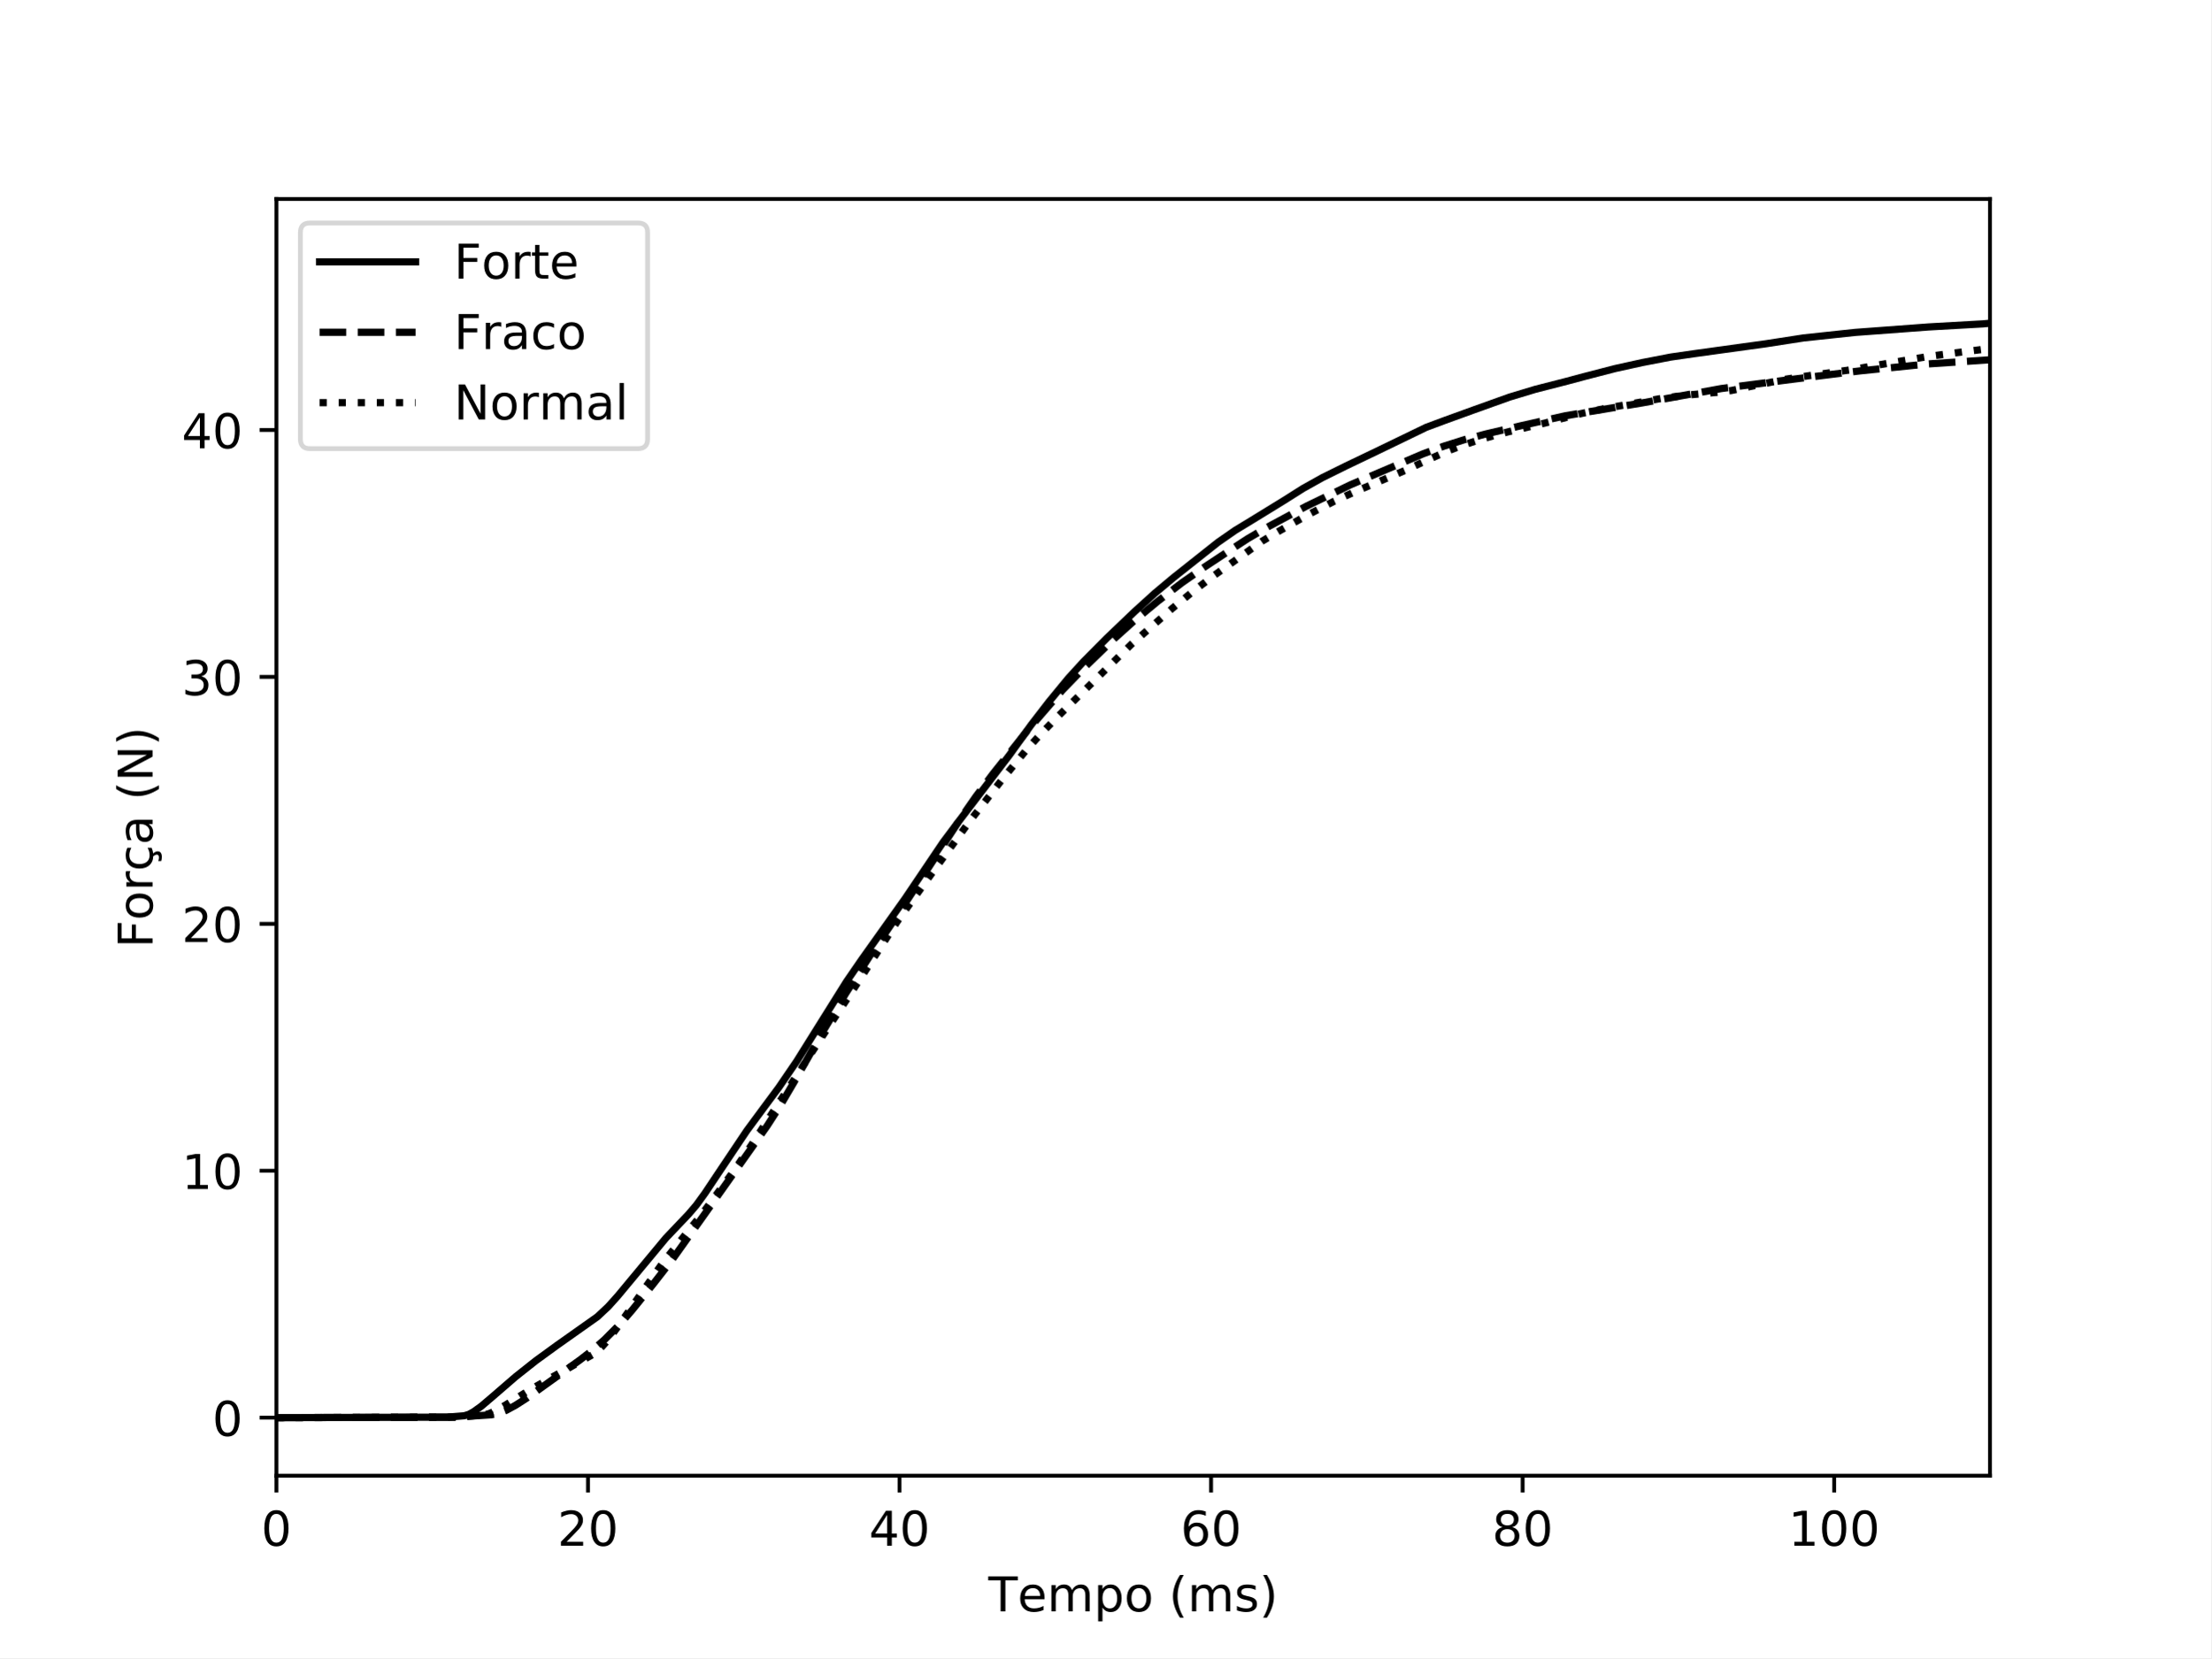
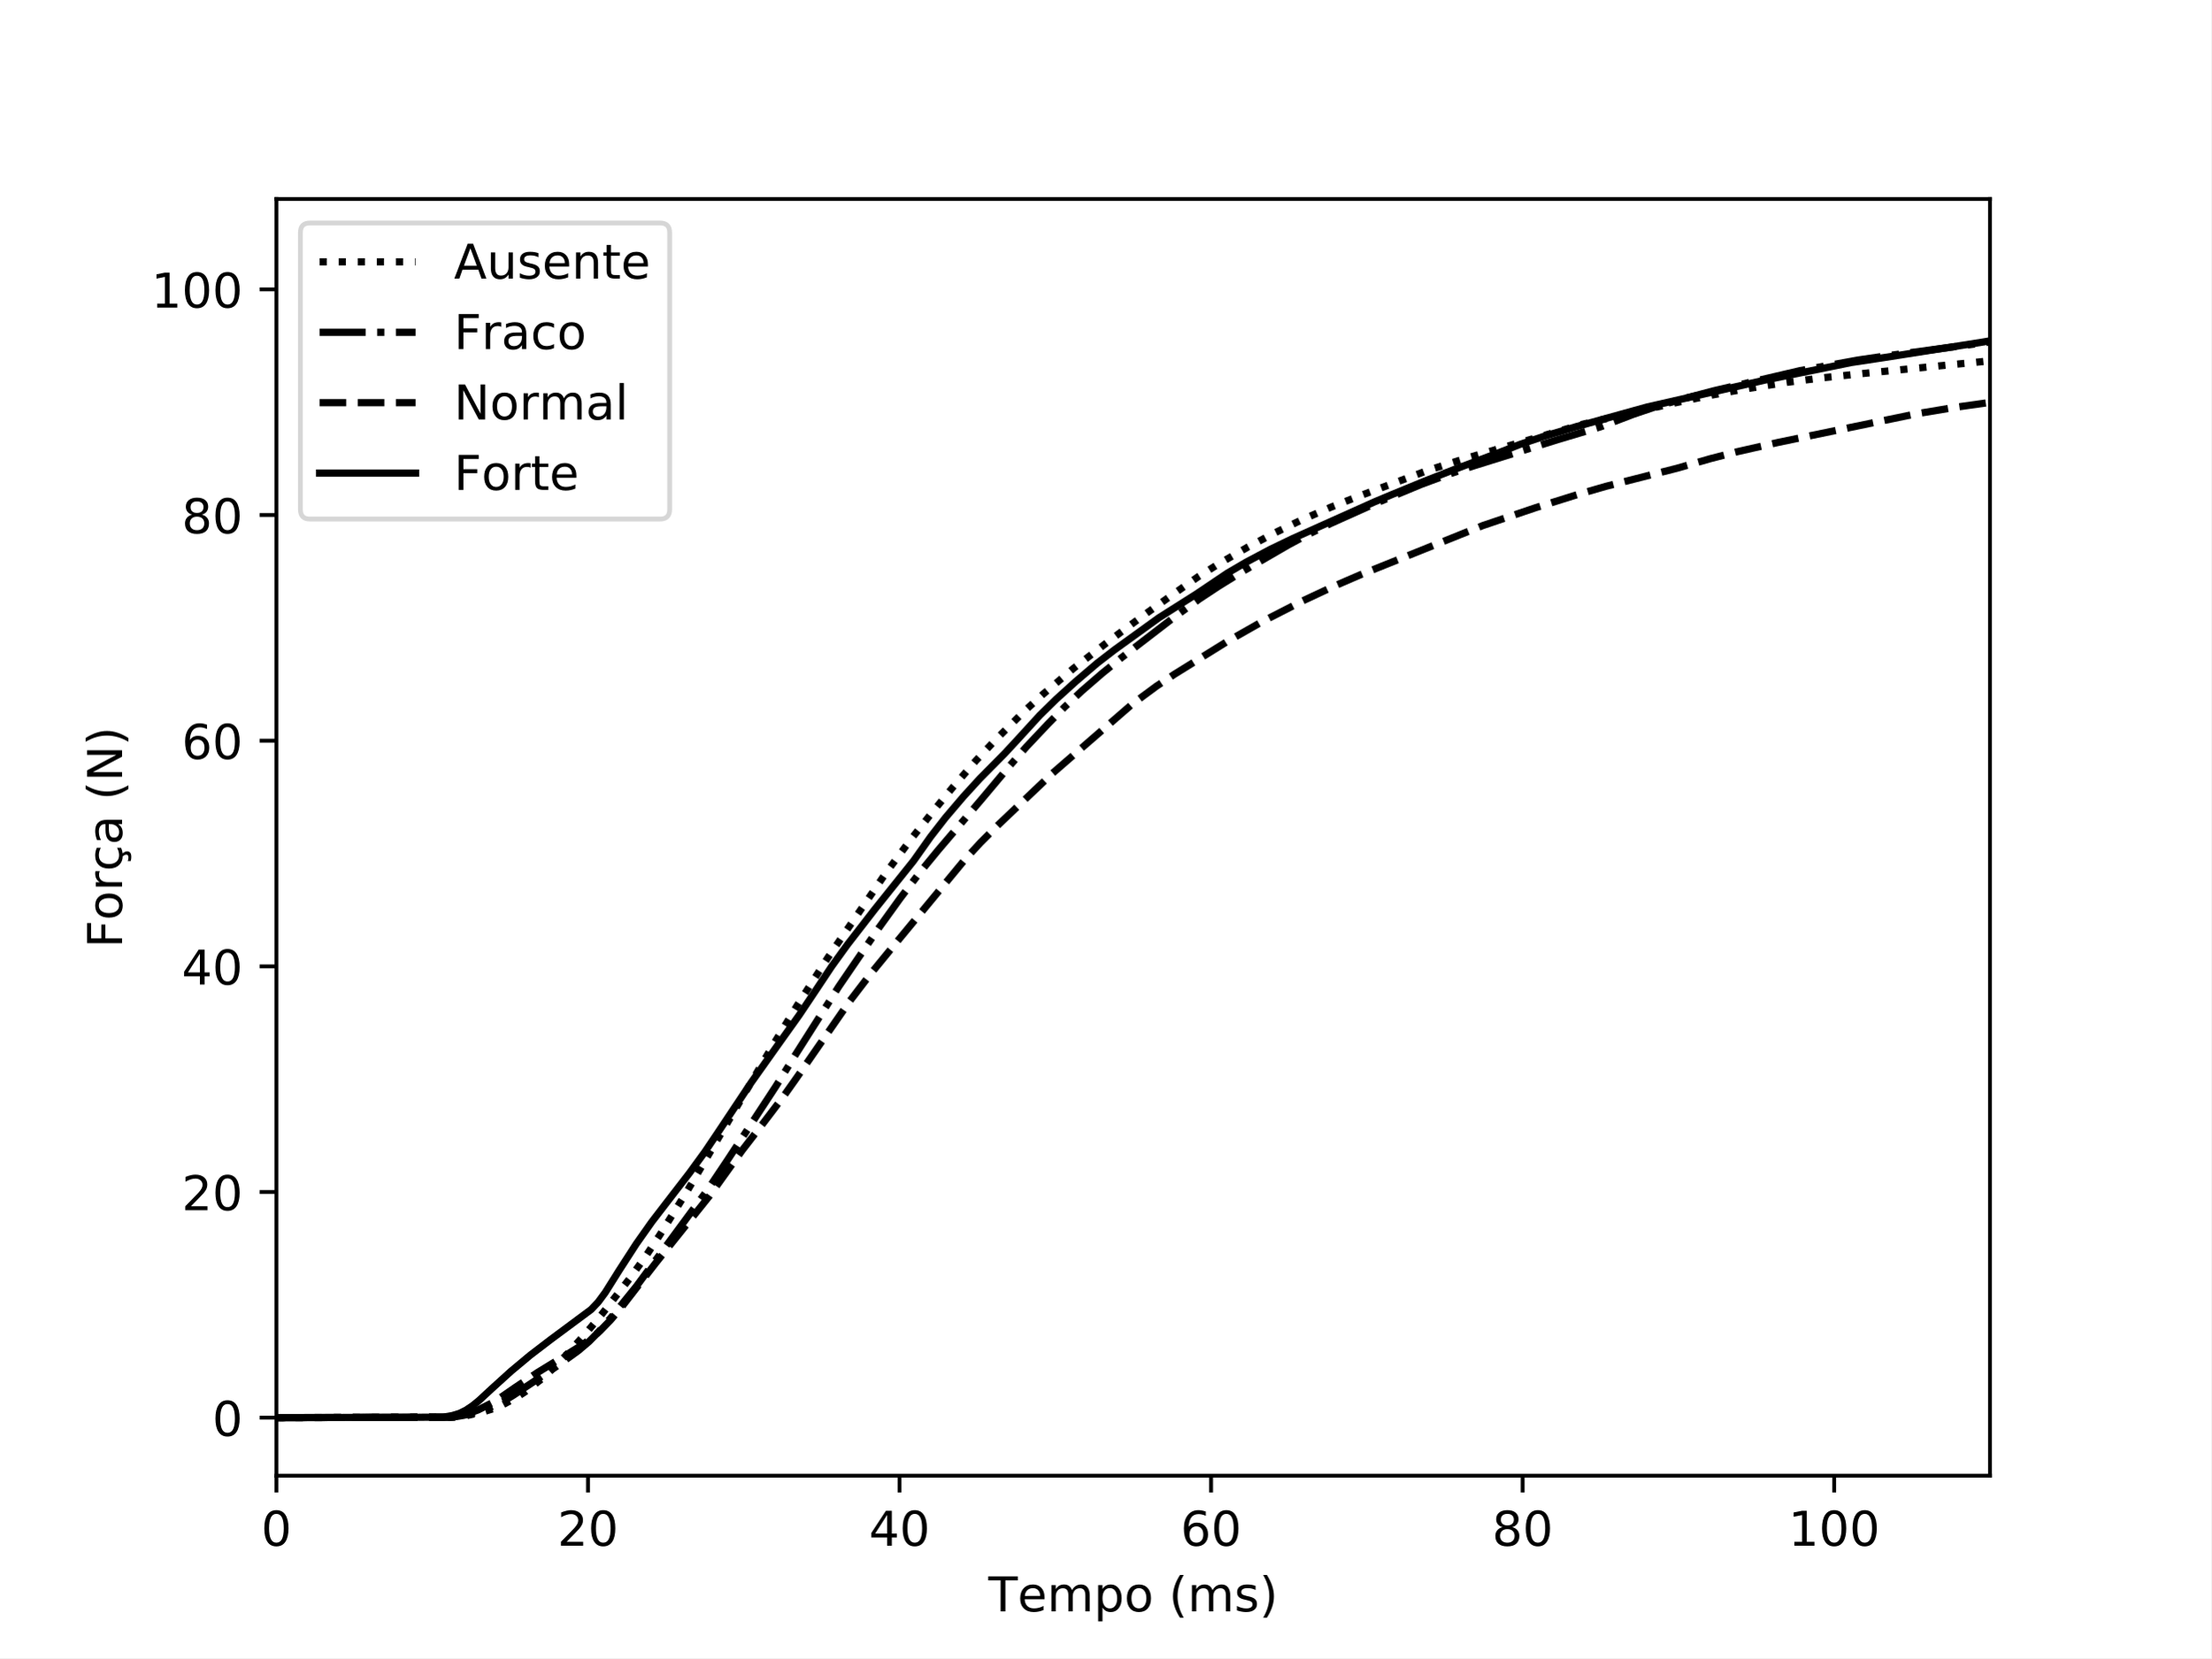
<svg xmlns="http://www.w3.org/2000/svg" xmlns:xlink="http://www.w3.org/1999/xlink" height="345.6pt" version="1.1" viewBox="0 0 460.8 345.6" width="460.8pt">
  <defs>
    <style type="text/css">
*{stroke-linecap:butt;stroke-linejoin:round;}
  </style>
  </defs>
  <g id="figure_1">
    <g id="patch_1">
      <path d="M 0 345.6  L 460.8 345.6  L 460.8 0  L 0 0  z " style="fill:#ffffff;" />
    </g>
    <g id="axes_1">
      <g id="patch_2">
        <path d="M 57.6 307.584  L 414.72 307.584  L 414.72 41.472  L 57.6 41.472  z " style="fill:#ffffff;" />
      </g>
      <g id="matplotlib.axis_1">
        <g id="xtick_1">
          <g id="line2d_1">
            <defs>
-               <path d="M 0 0  L 0 3.5  " id="m888e772a56" style="stroke:#000000;stroke-width:0.8;" />
-             </defs>
-             <g>
-               <use style="stroke:#000000;stroke-width:0.8;" x="57.6" xlink:href="#m888e772a56" y="307.584" />
+               <path d="M 0 0  L 0 3.5  " id="m462c9e92fd" style="stroke:#000000;stroke-width:0.8;" />
+             </defs>
+             <g>
+               <use style="stroke:#000000;stroke-width:0.8;" x="57.6" xlink:href="#m462c9e92fd" y="307.584" />
            </g>
          </g>
          <g id="text_1">
            <defs>
              <path d="M 31.781 66.406  Q 24.172 66.406 20.328 58.906  Q 16.5 51.422 16.5 36.375  Q 16.5 21.391 20.328 13.891  Q 24.172 6.391 31.781 6.391  Q 39.453 6.391 43.281 13.891  Q 47.125 21.391 47.125 36.375  Q 47.125 51.422 43.281 58.906  Q 39.453 66.406 31.781 66.406  z M 31.781 74.219  Q 44.047 74.219 50.516 64.516  Q 56.984 54.828 56.984 36.375  Q 56.984 17.969 50.516 8.266  Q 44.047 -1.422 31.781 -1.422  Q 19.531 -1.422 13.062 8.266  Q 6.594 17.969 6.594 36.375  Q 6.594 54.828 13.062 64.516  Q 19.531 74.219 31.781 74.219  z " id="DejaVuSans-48" />
            </defs>
            <g transform="translate(54.41875 322.1824)scale(0.1 -0.1)">
              <use xlink:href="#DejaVuSans-48" />
            </g>
          </g>
        </g>
        <g id="xtick_2">
          <g id="line2d_2">
            <g>
-               <use style="stroke:#000000;stroke-width:0.8;" x="122.531" xlink:href="#m888e772a56" y="307.584" />
+               <use style="stroke:#000000;stroke-width:0.8;" x="122.531" xlink:href="#m462c9e92fd" y="307.584" />
            </g>
          </g>
          <g id="text_2">
            <defs>
              <path d="M 19.188 8.297  L 53.609 8.297  L 53.609 0  L 7.328 0  L 7.328 8.297  Q 12.938 14.109 22.625 23.891  Q 32.328 33.688 34.812 36.531  Q 39.547 41.844 41.422 45.531  Q 43.312 49.219 43.312 52.781  Q 43.312 58.594 39.234 62.25  Q 35.156 65.922 28.609 65.922  Q 23.969 65.922 18.812 64.312  Q 13.672 62.703 7.812 59.422  L 7.812 69.391  Q 13.766 71.781 18.938 73  Q 24.125 74.219 28.422 74.219  Q 39.75 74.219 46.484 68.547  Q 53.219 62.891 53.219 53.422  Q 53.219 48.922 51.531 44.891  Q 49.859 40.875 45.406 35.406  Q 44.188 33.984 37.641 27.219  Q 31.109 20.453 19.188 8.297  z " id="DejaVuSans-50" />
            </defs>
            <g transform="translate(116.1684 322.1824)scale(0.1 -0.1)">
              <use xlink:href="#DejaVuSans-50" />
              <use x="63.623" xlink:href="#DejaVuSans-48" />
            </g>
          </g>
        </g>
        <g id="xtick_3">
          <g id="line2d_3">
            <g>
-               <use style="stroke:#000000;stroke-width:0.8;" x="187.462" xlink:href="#m888e772a56" y="307.584" />
+               <use style="stroke:#000000;stroke-width:0.8;" x="187.462" xlink:href="#m462c9e92fd" y="307.584" />
            </g>
          </g>
          <g id="text_3">
            <defs>
              <path d="M 37.797 64.312  L 12.891 25.391  L 37.797 25.391  z M 35.203 72.906  L 47.609 72.906  L 47.609 25.391  L 58.016 25.391  L 58.016 17.188  L 47.609 17.188  L 47.609 0  L 37.797 0  L 37.797 17.188  L 4.891 17.188  L 4.891 26.703  z " id="DejaVuSans-52" />
            </defs>
            <g transform="translate(181.0993 322.1824)scale(0.1 -0.1)">
              <use xlink:href="#DejaVuSans-52" />
              <use x="63.623" xlink:href="#DejaVuSans-48" />
            </g>
          </g>
        </g>
        <g id="xtick_4">
          <g id="line2d_4">
            <g>
-               <use style="stroke:#000000;stroke-width:0.8;" x="252.393" xlink:href="#m888e772a56" y="307.584" />
+               <use style="stroke:#000000;stroke-width:0.8;" x="252.393" xlink:href="#m462c9e92fd" y="307.584" />
            </g>
          </g>
          <g id="text_4">
            <defs>
              <path d="M 33.016 40.375  Q 26.375 40.375 22.484 35.828  Q 18.609 31.297 18.609 23.391  Q 18.609 15.531 22.484 10.953  Q 26.375 6.391 33.016 6.391  Q 39.656 6.391 43.531 10.953  Q 47.406 15.531 47.406 23.391  Q 47.406 31.297 43.531 35.828  Q 39.656 40.375 33.016 40.375  z M 52.594 71.297  L 52.594 62.312  Q 48.875 64.062 45.094 64.984  Q 41.312 65.922 37.594 65.922  Q 27.828 65.922 22.672 59.328  Q 17.531 52.734 16.797 39.406  Q 19.672 43.656 24.016 45.922  Q 28.375 48.188 33.594 48.188  Q 44.578 48.188 50.953 41.516  Q 57.328 34.859 57.328 23.391  Q 57.328 12.156 50.688 5.359  Q 44.047 -1.422 33.016 -1.422  Q 20.359 -1.422 13.672 8.266  Q 6.984 17.969 6.984 36.375  Q 6.984 53.656 15.188 63.938  Q 23.391 74.219 37.203 74.219  Q 40.922 74.219 44.703 73.484  Q 48.484 72.75 52.594 71.297  z " id="DejaVuSans-54" />
            </defs>
            <g transform="translate(246.0302 322.1824)scale(0.1 -0.1)">
              <use xlink:href="#DejaVuSans-54" />
              <use x="63.623" xlink:href="#DejaVuSans-48" />
            </g>
          </g>
        </g>
        <g id="xtick_5">
          <g id="line2d_5">
            <g>
-               <use style="stroke:#000000;stroke-width:0.8;" x="317.324" xlink:href="#m888e772a56" y="307.584" />
+               <use style="stroke:#000000;stroke-width:0.8;" x="317.324" xlink:href="#m462c9e92fd" y="307.584" />
            </g>
          </g>
          <g id="text_5">
            <defs>
              <path d="M 31.781 34.625  Q 24.75 34.625 20.719 30.859  Q 16.703 27.094 16.703 20.516  Q 16.703 13.922 20.719 10.156  Q 24.75 6.391 31.781 6.391  Q 38.812 6.391 42.859 10.172  Q 46.922 13.969 46.922 20.516  Q 46.922 27.094 42.891 30.859  Q 38.875 34.625 31.781 34.625  z M 21.922 38.812  Q 15.578 40.375 12.031 44.719  Q 8.5 49.078 8.5 55.328  Q 8.5 64.062 14.719 69.141  Q 20.953 74.219 31.781 74.219  Q 42.672 74.219 48.875 69.141  Q 55.078 64.062 55.078 55.328  Q 55.078 49.078 51.531 44.719  Q 48 40.375 41.703 38.812  Q 48.828 37.156 52.797 32.312  Q 56.781 27.484 56.781 20.516  Q 56.781 9.906 50.312 4.234  Q 43.844 -1.422 31.781 -1.422  Q 19.734 -1.422 13.25 4.234  Q 6.781 9.906 6.781 20.516  Q 6.781 27.484 10.781 32.312  Q 14.797 37.156 21.922 38.812  z M 18.312 54.391  Q 18.312 48.734 21.844 45.562  Q 25.391 42.391 31.781 42.391  Q 38.141 42.391 41.719 45.562  Q 45.312 48.734 45.312 54.391  Q 45.312 60.062 41.719 63.234  Q 38.141 66.406 31.781 66.406  Q 25.391 66.406 21.844 63.234  Q 18.312 60.062 18.312 54.391  z " id="DejaVuSans-56" />
            </defs>
            <g transform="translate(310.9611 322.1824)scale(0.1 -0.1)">
              <use xlink:href="#DejaVuSans-56" />
              <use x="63.623" xlink:href="#DejaVuSans-48" />
            </g>
          </g>
        </g>
        <g id="xtick_6">
          <g id="line2d_6">
            <g>
-               <use style="stroke:#000000;stroke-width:0.8;" x="382.255" xlink:href="#m888e772a56" y="307.584" />
+               <use style="stroke:#000000;stroke-width:0.8;" x="382.255" xlink:href="#m462c9e92fd" y="307.584" />
            </g>
          </g>
          <g id="text_6">
            <defs>
              <path d="M 12.406 8.297  L 28.516 8.297  L 28.516 63.922  L 10.984 60.406  L 10.984 69.391  L 28.422 72.906  L 38.281 72.906  L 38.281 8.297  L 54.391 8.297  L 54.391 0  L 12.406 0  z " id="DejaVuSans-49" />
            </defs>
            <g transform="translate(372.7108 322.1824)scale(0.1 -0.1)">
              <use xlink:href="#DejaVuSans-49" />
              <use x="63.623" xlink:href="#DejaVuSans-48" />
              <use x="127.246" xlink:href="#DejaVuSans-48" />
            </g>
          </g>
        </g>
        <g id="text_7">
          <defs>
            <path d="M -0.297 72.906  L 61.375 72.906  L 61.375 64.594  L 35.5 64.594  L 35.5 0  L 25.594 0  L 25.594 64.594  L -0.297 64.594  z " id="DejaVuSans-84" />
            <path d="M 56.203 29.594  L 56.203 25.203  L 14.891 25.203  Q 15.484 15.922 20.484 11.062  Q 25.484 6.203 34.422 6.203  Q 39.594 6.203 44.453 7.469  Q 49.312 8.734 54.109 11.281  L 54.109 2.781  Q 49.266 0.734 44.188 -0.344  Q 39.109 -1.422 33.891 -1.422  Q 20.797 -1.422 13.156 6.188  Q 5.516 13.812 5.516 26.812  Q 5.516 40.234 12.766 48.109  Q 20.016 56 32.328 56  Q 43.359 56 49.781 48.891  Q 56.203 41.797 56.203 29.594  z M 47.219 32.234  Q 47.125 39.594 43.094 43.984  Q 39.062 48.391 32.422 48.391  Q 24.906 48.391 20.391 44.141  Q 15.875 39.891 15.188 32.172  z " id="DejaVuSans-101" />
            <path d="M 52 44.188  Q 55.375 50.25 60.062 53.125  Q 64.75 56 71.094 56  Q 79.641 56 84.281 50.016  Q 88.922 44.047 88.922 33.016  L 88.922 0  L 79.891 0  L 79.891 32.719  Q 79.891 40.578 77.094 44.375  Q 74.312 48.188 68.609 48.188  Q 61.625 48.188 57.562 43.547  Q 53.516 38.922 53.516 30.906  L 53.516 0  L 44.484 0  L 44.484 32.719  Q 44.484 40.625 41.703 44.406  Q 38.922 48.188 33.109 48.188  Q 26.219 48.188 22.156 43.531  Q 18.109 38.875 18.109 30.906  L 18.109 0  L 9.078 0  L 9.078 54.688  L 18.109 54.688  L 18.109 46.188  Q 21.188 51.219 25.484 53.609  Q 29.781 56 35.688 56  Q 41.656 56 45.828 52.969  Q 50 49.953 52 44.188  z " id="DejaVuSans-109" />
            <path d="M 18.109 8.203  L 18.109 -20.797  L 9.078 -20.797  L 9.078 54.688  L 18.109 54.688  L 18.109 46.391  Q 20.953 51.266 25.266 53.625  Q 29.594 56 35.594 56  Q 45.562 56 51.781 48.094  Q 58.016 40.188 58.016 27.297  Q 58.016 14.406 51.781 6.484  Q 45.562 -1.422 35.594 -1.422  Q 29.594 -1.422 25.266 0.953  Q 20.953 3.328 18.109 8.203  z M 48.688 27.297  Q 48.688 37.203 44.609 42.844  Q 40.531 48.484 33.406 48.484  Q 26.266 48.484 22.188 42.844  Q 18.109 37.203 18.109 27.297  Q 18.109 17.391 22.188 11.75  Q 26.266 6.109 33.406 6.109  Q 40.531 6.109 44.609 11.75  Q 48.688 17.391 48.688 27.297  z " id="DejaVuSans-112" />
            <path d="M 30.609 48.391  Q 23.391 48.391 19.188 42.75  Q 14.984 37.109 14.984 27.297  Q 14.984 17.484 19.156 11.844  Q 23.344 6.203 30.609 6.203  Q 37.797 6.203 41.984 11.859  Q 46.188 17.531 46.188 27.297  Q 46.188 37.016 41.984 42.703  Q 37.797 48.391 30.609 48.391  z M 30.609 56  Q 42.328 56 49.016 48.375  Q 55.719 40.766 55.719 27.297  Q 55.719 13.875 49.016 6.219  Q 42.328 -1.422 30.609 -1.422  Q 18.844 -1.422 12.172 6.219  Q 5.516 13.875 5.516 27.297  Q 5.516 40.766 12.172 48.375  Q 18.844 56 30.609 56  z " id="DejaVuSans-111" />
            <path id="DejaVuSans-32" />
            <path d="M 31 75.875  Q 24.469 64.656 21.281 53.656  Q 18.109 42.672 18.109 31.391  Q 18.109 20.125 21.312 9.062  Q 24.516 -2 31 -13.188  L 23.188 -13.188  Q 15.875 -1.703 12.234 9.375  Q 8.594 20.453 8.594 31.391  Q 8.594 42.281 12.203 53.312  Q 15.828 64.359 23.188 75.875  z " id="DejaVuSans-40" />
            <path d="M 44.281 53.078  L 44.281 44.578  Q 40.484 46.531 36.375 47.5  Q 32.281 48.484 27.875 48.484  Q 21.188 48.484 17.844 46.438  Q 14.5 44.391 14.5 40.281  Q 14.5 37.156 16.891 35.375  Q 19.281 33.594 26.516 31.984  L 29.594 31.297  Q 39.156 29.25 43.188 25.516  Q 47.219 21.781 47.219 15.094  Q 47.219 7.469 41.188 3.016  Q 35.156 -1.422 24.609 -1.422  Q 20.219 -1.422 15.453 -0.562  Q 10.688 0.297 5.422 2  L 5.422 11.281  Q 10.406 8.688 15.234 7.391  Q 20.062 6.109 24.812 6.109  Q 31.156 6.109 34.562 8.281  Q 37.984 10.453 37.984 14.406  Q 37.984 18.062 35.516 20.016  Q 33.062 21.969 24.703 23.781  L 21.578 24.516  Q 13.234 26.266 9.516 29.906  Q 5.812 33.547 5.812 39.891  Q 5.812 47.609 11.281 51.797  Q 16.75 56 26.812 56  Q 31.781 56 36.172 55.266  Q 40.578 54.547 44.281 53.078  z " id="DejaVuSans-115" />
            <path d="M 8.016 75.875  L 15.828 75.875  Q 23.141 64.359 26.781 53.312  Q 30.422 42.281 30.422 31.391  Q 30.422 20.453 26.781 9.375  Q 23.141 -1.703 15.828 -13.188  L 8.016 -13.188  Q 14.5 -2 17.703 9.062  Q 20.906 20.125 20.906 31.391  Q 20.906 42.672 17.703 53.656  Q 14.5 64.656 8.016 75.875  z " id="DejaVuSans-41" />
          </defs>
          <g transform="translate(205.9733 335.8606)scale(0.1 -0.1)">
            <use xlink:href="#DejaVuSans-84" />
            <use x="60.818" xlink:href="#DejaVuSans-101" />
            <use x="122.342" xlink:href="#DejaVuSans-109" />
            <use x="219.754" xlink:href="#DejaVuSans-112" />
            <use x="283.23" xlink:href="#DejaVuSans-111" />
            <use x="344.412" xlink:href="#DejaVuSans-32" />
            <use x="376.199" xlink:href="#DejaVuSans-40" />
            <use x="415.213" xlink:href="#DejaVuSans-109" />
            <use x="512.625" xlink:href="#DejaVuSans-115" />
            <use x="564.725" xlink:href="#DejaVuSans-41" />
          </g>
        </g>
      </g>
      <g id="matplotlib.axis_2">
        <g id="ytick_1">
          <g id="line2d_7">
            <defs>
-               <path d="M 0 0  L -3.5 0  " id="m508181c809" style="stroke:#000000;stroke-width:0.8;" />
-             </defs>
-             <g>
-               <use style="stroke:#000000;stroke-width:0.8;" x="57.6" xlink:href="#m508181c809" y="295.488" />
+               <path d="M 0 0  L -3.5 0  " id="mf2e27d5d00" style="stroke:#000000;stroke-width:0.8;" />
+             </defs>
+             <g>
+               <use style="stroke:#000000;stroke-width:0.8;" x="57.6" xlink:href="#mf2e27d5d00" y="295.488" />
            </g>
          </g>
          <g id="text_8">
            <g transform="translate(44.2375 299.2872)scale(0.1 -0.1)">
              <use xlink:href="#DejaVuSans-48" />
            </g>
          </g>
        </g>
        <g id="ytick_2">
          <g id="line2d_8">
            <g>
-               <use style="stroke:#000000;stroke-width:0.8;" x="57.6" xlink:href="#m508181c809" y="244.021" />
+               <use style="stroke:#000000;stroke-width:0.8;" x="57.6" xlink:href="#mf2e27d5d00" y="248.452" />
            </g>
          </g>
          <g id="text_9">
-             <g transform="translate(37.875 247.8207)scale(0.1 -0.1)">
-               <use xlink:href="#DejaVuSans-49" />
+             <g transform="translate(37.875 252.2513)scale(0.1 -0.1)">
+               <use xlink:href="#DejaVuSans-50" />
              <use x="63.623" xlink:href="#DejaVuSans-48" />
            </g>
          </g>
        </g>
        <g id="ytick_3">
          <g id="line2d_9">
            <g>
-               <use style="stroke:#000000;stroke-width:0.8;" x="57.6" xlink:href="#m508181c809" y="192.555" />
+               <use style="stroke:#000000;stroke-width:0.8;" x="57.6" xlink:href="#mf2e27d5d00" y="201.416" />
            </g>
          </g>
          <g id="text_10">
-             <g transform="translate(37.875 196.3541)scale(0.1 -0.1)">
-               <use xlink:href="#DejaVuSans-50" />
+             <g transform="translate(37.875 205.2153)scale(0.1 -0.1)">
+               <use xlink:href="#DejaVuSans-52" />
              <use x="63.623" xlink:href="#DejaVuSans-48" />
            </g>
          </g>
        </g>
        <g id="ytick_4">
          <g id="line2d_10">
            <g>
-               <use style="stroke:#000000;stroke-width:0.8;" x="57.6" xlink:href="#m508181c809" y="141.088" />
+               <use style="stroke:#000000;stroke-width:0.8;" x="57.6" xlink:href="#mf2e27d5d00" y="154.38" />
            </g>
          </g>
          <g id="text_11">
-             <defs>
-               <path d="M 40.578 39.312  Q 47.656 37.797 51.625 33  Q 55.609 28.219 55.609 21.188  Q 55.609 10.406 48.188 4.484  Q 40.766 -1.422 27.094 -1.422  Q 22.516 -1.422 17.656 -0.516  Q 12.797 0.391 7.625 2.203  L 7.625 11.719  Q 11.719 9.328 16.594 8.109  Q 21.484 6.891 26.812 6.891  Q 36.078 6.891 40.938 10.547  Q 45.797 14.203 45.797 21.188  Q 45.797 27.641 41.281 31.266  Q 36.766 34.906 28.719 34.906  L 20.219 34.906  L 20.219 43.016  L 29.109 43.016  Q 36.375 43.016 40.234 45.922  Q 44.094 48.828 44.094 54.297  Q 44.094 59.906 40.109 62.906  Q 36.141 65.922 28.719 65.922  Q 24.656 65.922 20.016 65.031  Q 15.375 64.156 9.812 62.312  L 9.812 71.094  Q 15.438 72.656 20.344 73.438  Q 25.25 74.219 29.594 74.219  Q 40.828 74.219 47.359 69.109  Q 53.906 64.016 53.906 55.328  Q 53.906 49.266 50.438 45.094  Q 46.969 40.922 40.578 39.312  z " id="DejaVuSans-51" />
-             </defs>
-             <g transform="translate(37.875 144.8876)scale(0.1 -0.1)">
-               <use xlink:href="#DejaVuSans-51" />
+             <g transform="translate(37.875 158.1793)scale(0.1 -0.1)">
+               <use xlink:href="#DejaVuSans-54" />
              <use x="63.623" xlink:href="#DejaVuSans-48" />
            </g>
          </g>
        </g>
        <g id="ytick_5">
          <g id="line2d_11">
            <g>
-               <use style="stroke:#000000;stroke-width:0.8;" x="57.6" xlink:href="#m508181c809" y="89.622" />
+               <use style="stroke:#000000;stroke-width:0.8;" x="57.6" xlink:href="#mf2e27d5d00" y="107.344" />
            </g>
          </g>
          <g id="text_12">
-             <g transform="translate(37.875 93.42105)scale(0.1 -0.1)">
-               <use xlink:href="#DejaVuSans-52" />
-               <use x="63.623" xlink:href="#DejaVuSans-48" />
-             </g>
-           </g>
-         </g>
-         <g id="text_13">
+             <g transform="translate(37.875 111.1434)scale(0.1 -0.1)">
+               <use xlink:href="#DejaVuSans-56" />
+               <use x="63.623" xlink:href="#DejaVuSans-48" />
+             </g>
+           </g>
+         </g>
+         <g id="ytick_6">
+           <g id="line2d_12">
+             <g>
+               <use style="stroke:#000000;stroke-width:0.8;" x="57.6" xlink:href="#mf2e27d5d00" y="60.308" />
+             </g>
+           </g>
+           <g id="text_13">
+             <g transform="translate(31.5125 64.10738)scale(0.1 -0.1)">
+               <use xlink:href="#DejaVuSans-49" />
+               <use x="63.623" xlink:href="#DejaVuSans-48" />
+               <use x="127.246" xlink:href="#DejaVuSans-48" />
+             </g>
+           </g>
+         </g>
+         <g id="text_14">
          <defs>
            <path d="M 9.812 72.906  L 51.703 72.906  L 51.703 64.594  L 19.672 64.594  L 19.672 43.109  L 48.578 43.109  L 48.578 34.812  L 19.672 34.812  L 19.672 0  L 9.812 0  z " id="DejaVuSans-70" />
            <path d="M 41.109 46.297  Q 39.594 47.172 37.812 47.578  Q 36.031 48 33.891 48  Q 26.266 48 22.188 43.047  Q 18.109 38.094 18.109 28.812  L 18.109 0  L 9.078 0  L 9.078 54.688  L 18.109 54.688  L 18.109 46.188  Q 20.953 51.172 25.484 53.578  Q 30.031 56 36.531 56  Q 37.453 56 38.578 55.875  Q 39.703 55.766 41.062 55.516  z " id="DejaVuSans-114" />
            <path d="M 48.781 52.594  L 48.781 44.188  Q 44.969 46.297 41.141 47.344  Q 37.312 48.391 33.406 48.391  Q 24.656 48.391 19.812 42.844  Q 14.984 37.312 14.984 27.297  Q 14.984 17.281 19.812 11.734  Q 24.656 6.203 33.406 6.203  Q 37.312 6.203 41.141 7.25  Q 44.969 8.297 48.781 10.406  L 48.781 2.094  Q 45.016 0.344 40.984 -0.531  Q 36.969 -1.422 32.422 -1.422  Q 20.062 -1.422 12.781 6.344  Q 5.516 14.109 5.516 27.297  Q 5.516 40.672 12.859 48.328  Q 20.219 56 33.016 56  Q 37.156 56 41.109 55.141  Q 45.062 54.297 48.781 52.594  z M 36.078 0  Q 38.766 -3.031 40.078 -5.594  Q 41.406 -8.156 41.406 -10.5  Q 41.406 -14.844 38.469 -17.062  Q 35.547 -19.281 29.781 -19.281  Q 27.547 -19.281 25.422 -18.984  Q 23.297 -18.703 21.188 -18.109  L 21.188 -11.719  Q 22.859 -12.547 24.656 -12.906  Q 26.469 -13.281 28.766 -13.281  Q 31.641 -13.281 33.109 -12.109  Q 34.578 -10.938 34.578 -8.688  Q 34.578 -7.234 33.516 -5.109  Q 32.469 -2.984 30.281 0  z " id="DejaVuSans-231" />
            <path d="M 34.281 27.484  Q 23.391 27.484 19.188 25  Q 14.984 22.516 14.984 16.5  Q 14.984 11.719 18.141 8.906  Q 21.297 6.109 26.703 6.109  Q 34.188 6.109 38.703 11.406  Q 43.219 16.703 43.219 25.484  L 43.219 27.484  z M 52.203 31.203  L 52.203 0  L 43.219 0  L 43.219 8.297  Q 40.141 3.328 35.547 0.953  Q 30.953 -1.422 24.312 -1.422  Q 15.922 -1.422 10.953 3.297  Q 6 8.016 6 15.922  Q 6 25.141 12.172 29.828  Q 18.359 34.516 30.609 34.516  L 43.219 34.516  L 43.219 35.406  Q 43.219 41.609 39.141 45  Q 35.062 48.391 27.688 48.391  Q 23 48.391 18.547 47.266  Q 14.109 46.141 10.016 43.891  L 10.016 52.203  Q 14.938 54.109 19.578 55.047  Q 24.219 56 28.609 56  Q 40.484 56 46.344 49.844  Q 52.203 43.703 52.203 31.203  z " id="DejaVuSans-97" />
            <path d="M 9.812 72.906  L 23.094 72.906  L 55.422 11.922  L 55.422 72.906  L 64.984 72.906  L 64.984 0  L 51.703 0  L 19.391 60.984  L 19.391 0  L 9.812 0  z " id="DejaVuSans-78" />
          </defs>
-           <g transform="translate(31.79531 197.5592)rotate(-90)scale(0.1 -0.1)">
+           <g transform="translate(25.43281 197.5592)rotate(-90)scale(0.1 -0.1)">
            <use xlink:href="#DejaVuSans-70" />
            <use x="57.473" xlink:href="#DejaVuSans-111" />
            <use x="118.654" xlink:href="#DejaVuSans-114" />
            <use x="159.736" xlink:href="#DejaVuSans-231" />
            <use x="214.717" xlink:href="#DejaVuSans-97" />
            <use x="275.996" xlink:href="#DejaVuSans-32" />
            <use x="307.783" xlink:href="#DejaVuSans-40" />
            <use x="346.797" xlink:href="#DejaVuSans-78" />
            <use x="421.602" xlink:href="#DejaVuSans-41" />
          </g>
        </g>
      </g>
-       <g id="line2d_12">
-         <path clip-path="url(#p7844c975b4)" d="M 57.6 295.488  L 93.15 295.378  L 96.721 295.097  L 97.695 294.808  L 98.669 294.274  L 100.292 293.111  L 102.565 291.181  L 107.434 286.97  L 111.655 283.626  L 116.038 280.438  L 124.479 274.469  L 126.751 272.342  L 128.699 270.171  L 138.764 258.057  L 143.471 253.109  L 145.094 251.211  L 146.88 248.754  L 149.802 244.376  L 155.646 235.657  L 159.055 231.039  L 162.301 226.667  L 166.035 221.193  L 171.554 212.366  L 176.424 204.584  L 179.508 200.097  L 188.598 187.332  L 196.552 175.538  L 199.799 171.201  L 210.35 157.4  L 214.895 151.088  L 218.629 146.249  L 222.687 141.32  L 225.771 137.942  L 230.641 133.03  L 236.485 127.445  L 240.705 123.617  L 244.601 120.354  L 253.854 113.017  L 257.425 110.535  L 260.671 108.565  L 267.489 104.377  L 271.547 101.812  L 275.606 99.543  L 280.475 97.136  L 287.131 93.946  L 297.195 89.079  L 300.929 87.684  L 307.097 85.448  L 314.564 82.773  L 319.921 81.152  L 326.576 79.443  L 330.147 78.484  L 336.641 76.803  L 342.322 75.55  L 348.166 74.422  L 353.036 73.715  L 367.97 71.652  L 375.924 70.42  L 386.637 69.276  L 401.896 68.142  L 413.259 67.498  L 414.882 67.347  L 414.882 67.347  " style="fill:none;stroke:#000000;stroke-linecap:square;stroke-width:1.5;" />
-       </g>
      <g id="line2d_13">
-         <path clip-path="url(#p7844c975b4)" d="M 57.6 295.488  L 94.935 295.381  L 102.402 294.891  L 104.026 294.518  L 105.487 293.962  L 107.434 292.91  L 109.869 291.345  L 120.908 283.423  L 123.343 281.529  L 125.94 279.266  L 129.349 275.839  L 131.784 273.003  L 136.166 267.582  L 140.062 262.582  L 146.718 253.246  L 154.347 242.471  L 159.866 234.674  L 162.626 230.388  L 165.385 225.698  L 171.716 214.612  L 176.261 207.034  L 181.456 198.953  L 187.137 190.573  L 191.358 184.111  L 200.123 170.695  L 203.37 166.03  L 206.941 161.281  L 214.083 152.303  L 221.388 143.87  L 225.609 139.501  L 232.102 133.223  L 236.16 129.568  L 241.354 125.261  L 246.387 121.413  L 250.932 118.247  L 255.639 115.132  L 260.022 112.273  L 263.918 109.987  L 272.197 105.531  L 281.449 101.04  L 296.546 94.596  L 300.929 92.98  L 305.149 91.651  L 309.694 90.438  L 316.999 88.729  L 326.089 86.681  L 331.284 85.793  L 342.322 83.961  L 358.717 80.982  L 371.541 79.309  L 380.794 78.139  L 387.611 77.299  L 401.571 75.867  L 414.882 74.969  L 414.882 74.969  " style="fill:none;stroke:#000000;stroke-dasharray:5.55,2.4;stroke-dashoffset:0;stroke-width:1.5;" />
+         <path clip-path="url(#p859f90dc21)" d="M 57.6 295.488  L 95.098 295.386  L 97.046 295.104  L 100.617 294.306  L 103.214 293.479  L 104.837 292.76  L 107.597 291.285  L 109.382 290.12  L 112.791 287.485  L 114.739 285.714  L 117.986 282.456  L 122.206 277.772  L 125.453 273.875  L 131.134 266.593  L 134.543 261.87  L 137.465 257.46  L 142.984 248.616  L 149.802 237.038  L 157.918 223.251  L 161.327 217.446  L 166.197 209.456  L 172.528 199.6  L 184.702 181.838  L 189.734 175.064  L 194.28 169.314  L 198.662 163.982  L 203.37 158.546  L 207.59 154.077  L 213.597 148.113  L 217.33 144.72  L 223.823 139.222  L 230.966 133.708  L 238.108 128.407  L 243.952 124.223  L 249.633 120.25  L 253.854 117.598  L 260.022 114.04  L 265.541 111.122  L 271.223 108.374  L 277.391 105.695  L 283.073 103.458  L 297.682 97.994  L 304.987 95.682  L 329.661 88.459  L 339.562 86.124  L 349.302 83.915  L 356.769 82.334  L 363.587 81.083  L 372.353 79.688  L 380.144 78.705  L 389.722 77.69  L 414.882 75.188  L 414.882 75.188  " style="fill:none;stroke:#000000;stroke-dasharray:1.5,2.475;stroke-dashoffset:0;stroke-width:1.5;" />
      </g>
      <g id="line2d_14">
-         <path clip-path="url(#p7844c975b4)" d="M 57.6 295.488  L 94.773 295.381  L 100.779 294.964  L 101.915 294.652  L 103.539 293.939  L 105.487 292.774  L 110.356 289.737  L 115.389 286.865  L 123.667 282.253  L 125.453 280.694  L 126.751 279.234  L 128.699 276.608  L 137.952 263.432  L 141.523 258.95  L 146.555 252.711  L 152.886 244.108  L 156.62 238.646  L 165.223 225.385  L 170.58 217.191  L 177.56 206.647  L 186.975 192.079  L 190.708 186.865  L 194.604 181.454  L 201.909 171.401  L 208.889 162.412  L 213.759 156.466  L 216.843 153.041  L 220.414 149.376  L 235.835 134.235  L 244.276 126.829  L 248.822 123.103  L 253.042 119.915  L 263.106 112.745  L 266.678 110.619  L 272.684 107.232  L 278.04 104.466  L 282.099 102.611  L 292.812 98.052  L 295.896 96.615  L 301.416 94.106  L 305.149 92.686  L 309.045 91.437  L 314.239 90.018  L 322.031 88.157  L 325.278 87.302  L 329.498 86.197  L 334.53 85.126  L 346.38 83.012  L 351.25 82.375  L 357.743 81.781  L 360.827 81.386  L 366.022 80.293  L 372.19 79.025  L 377.222 78.265  L 385.663 77.082  L 397.513 75.014  L 402.221 74.244  L 407.578 73.53  L 412.934 72.857  L 414.882 72.535  L 414.882 72.535  " style="fill:none;stroke:#000000;stroke-dasharray:1.5,2.475;stroke-dashoffset:0;stroke-width:1.5;" />
+         <path clip-path="url(#p859f90dc21)" d="M 57.6 295.488  L 94.286 295.387  L 96.559 295.017  L 99.48 294.329  L 101.915 293.462  L 104.837 292.101  L 106.947 290.833  L 115.875 284.868  L 120.421 281.597  L 122.693 279.677  L 124.641 277.717  L 127.563 274.359  L 132.595 268.144  L 147.529 247.895  L 151.587 241.836  L 161.652 226.474  L 165.872 219.68  L 174.8 205.624  L 183.241 193.273  L 187.624 187.195  L 191.845 181.663  L 195.578 177.122  L 204.669 166.462  L 210.512 159.504  L 213.921 155.635  L 218.304 150.989  L 221.875 147.35  L 225.446 144.017  L 229.667 140.359  L 233.725 137.08  L 244.763 128.582  L 249.958 124.83  L 254.016 122.15  L 258.723 119.243  L 268.463 113.594  L 272.359 111.501  L 277.229 109.143  L 286.481 104.988  L 296.221 100.947  L 301.903 98.844  L 307.097 97.111  L 324.628 91.634  L 333.556 88.962  L 340.374 86.356  L 344.919 84.819  L 350.438 83.203  L 357.256 81.414  L 375.112 77.246  L 387.124 75.047  L 393.293 74.139  L 414.882 71.248  L 414.882 71.248  " style="fill:none;stroke:#000000;stroke-dasharray:9.6,2.4,1.5,2.4;stroke-dashoffset:0;stroke-width:1.5;" />
+       </g>
+       <g id="line2d_15">
+         <path clip-path="url(#p859f90dc21)" d="M 57.6 295.488  L 93.637 295.386  L 95.585 295.086  L 98.019 294.479  L 99.643 293.874  L 102.402 292.467  L 104.35 291.278  L 107.434 289.148  L 111.98 286.101  L 116.687 283.21  L 121.232 280.398  L 123.505 278.746  L 125.128 277.305  L 127.238 275.137  L 129.511 272.462  L 131.784 269.527  L 136.653 263.24  L 147.854 249.261  L 150.776 245.176  L 154.672 239.759  L 158.892 234.308  L 163.113 228.753  L 166.035 224.623  L 177.073 208.68  L 181.293 203.162  L 186.975 196.222  L 201.097 179.14  L 204.344 175.612  L 208.24 171.728  L 219.278 161.229  L 235.998 146.721  L 241.03 143.004  L 244.763 140.526  L 255.639 133.769  L 263.106 129.532  L 271.547 125.206  L 278.203 122.091  L 283.397 119.844  L 309.045 109.533  L 320.083 105.796  L 328.849 103.046  L 334.693 101.358  L 343.296 99.164  L 349.464 97.6  L 356.445 95.594  L 361.964 94.165  L 370.729 92.174  L 399.299 86.258  L 407.578 84.874  L 414.395 83.91  L 414.882 83.847  L 414.882 83.847  " style="fill:none;stroke:#000000;stroke-dasharray:5.55,2.4;stroke-dashoffset:0;stroke-width:1.5;" />
+       </g>
+       <g id="line2d_16">
+         <path clip-path="url(#p859f90dc21)" d="M 57.6 295.488  L 92.338 295.385  L 94.286 295.041  L 95.747 294.596  L 97.046 293.958  L 98.506 292.984  L 99.805 291.925  L 102.402 289.518  L 106.461 285.838  L 110.519 282.451  L 114.739 279.223  L 123.18 272.956  L 124.641 271.413  L 126.102 269.444  L 129.024 264.794  L 132.595 259.265  L 135.842 254.67  L 139.413 250.026  L 143.633 244.561  L 146.88 240.108  L 149.477 236.256  L 156.62 225.532  L 161.976 217.985  L 166.522 211.619  L 169.443 207.255  L 173.339 201.399  L 176.586 196.909  L 182.267 189.569  L 190.384 179.432  L 193.955 174.39  L 197.039 170.423  L 200.773 166.037  L 204.182 162.301  L 209.376 157.049  L 211.973 154.248  L 216.681 149.097  L 220.09 145.75  L 224.148 142.074  L 228.693 138.194  L 232.264 135.44  L 241.517 128.759  L 245.25 126.391  L 249.309 123.821  L 255.802 119.448  L 259.697 117.171  L 264.73 114.497  L 269.437 112.23  L 286.481 104.585  L 290.215 103.02  L 296.708 100.351  L 303.201 97.798  L 312.129 94.441  L 316.674 92.653  L 321.706 90.951  L 328.524 88.906  L 343.296 84.812  L 367.807 79.216  L 385.826 75.554  L 392.643 74.524  L 413.259 71.283  L 414.882 71.006  L 414.882 71.006  " style="fill:none;stroke:#000000;stroke-linecap:square;stroke-width:1.5;" />
      </g>
      <g id="patch_3">
        <path d="M 57.6 307.584  L 57.6 41.472  " style="fill:none;stroke:#000000;stroke-linecap:square;stroke-linejoin:miter;stroke-width:0.8;" />
      </g>
      <g id="patch_4">
        <path d="M 414.72 307.584  L 414.72 41.472  " style="fill:none;stroke:#000000;stroke-linecap:square;stroke-linejoin:miter;stroke-width:0.8;" />
      </g>
      <g id="patch_5">
        <path d="M 57.6 307.584  L 414.72 307.584  " style="fill:none;stroke:#000000;stroke-linecap:square;stroke-linejoin:miter;stroke-width:0.8;" />
      </g>
      <g id="patch_6">
        <path d="M 57.6 41.472  L 414.72 41.472  " style="fill:none;stroke:#000000;stroke-linecap:square;stroke-linejoin:miter;stroke-width:0.8;" />
      </g>
      <g id="legend_1">
        <g id="patch_7">
-           <path d="M 64.6 93.506  L 132.956 93.506  Q 134.956 93.506 134.956 91.506  L 134.956 48.472  Q 134.956 46.472 132.956 46.472  L 64.6 46.472  Q 62.6 46.472 62.6 48.472  L 62.6 91.506  Q 62.6 93.506 64.6 93.506  z " style="fill:#ffffff;opacity:0.8;stroke:#cccccc;stroke-linejoin:miter;" />
-         </g>
-         <g id="line2d_15">
-           <path d="M 66.6 54.57  L 86.6 54.57  " style="fill:none;stroke:#000000;stroke-linecap:square;stroke-width:1.5;" />
-         </g>
-         <g id="line2d_16" />
-         <g id="text_14">
-           <defs>
-             <path d="M 18.312 70.219  L 18.312 54.688  L 36.812 54.688  L 36.812 47.703  L 18.312 47.703  L 18.312 18.016  Q 18.312 11.328 20.141 9.422  Q 21.969 7.516 27.594 7.516  L 36.812 7.516  L 36.812 0  L 27.594 0  Q 17.188 0 13.234 3.875  Q 9.281 7.766 9.281 18.016  L 9.281 47.703  L 2.688 47.703  L 2.688 54.688  L 9.281 54.688  L 9.281 70.219  z " id="DejaVuSans-116" />
-           </defs>
-           <g transform="translate(94.6 58.07044)scale(0.1 -0.1)">
-             <use xlink:href="#DejaVuSans-70" />
-             <use x="57.473" xlink:href="#DejaVuSans-111" />
-             <use x="118.654" xlink:href="#DejaVuSans-114" />
-             <use x="159.768" xlink:href="#DejaVuSans-116" />
-             <use x="198.977" xlink:href="#DejaVuSans-101" />
-           </g>
+           <path d="M 64.6 108.184  L 137.552 108.184  Q 139.552 108.184 139.552 106.184  L 139.552 48.472  Q 139.552 46.472 137.552 46.472  L 64.6 46.472  Q 62.6 46.472 62.6 48.472  L 62.6 106.184  Q 62.6 108.184 64.6 108.184  z " style="fill:#ffffff;opacity:0.8;stroke:#cccccc;stroke-linejoin:miter;" />
        </g>
        <g id="line2d_17">
-           <path d="M 66.6 69.249  L 86.6 69.249  " style="fill:none;stroke:#000000;stroke-dasharray:5.55,2.4;stroke-dashoffset:0;stroke-width:1.5;" />
+           <path d="M 66.6 54.57  L 86.6 54.57  " style="fill:none;stroke:#000000;stroke-dasharray:1.5,2.475;stroke-dashoffset:0;stroke-width:1.5;" />
        </g>
        <g id="line2d_18" />
        <g id="text_15">
+           <defs>
+             <path d="M 34.188 63.188  L 20.797 26.906  L 47.609 26.906  z M 28.609 72.906  L 39.797 72.906  L 67.578 0  L 57.328 0  L 50.688 18.703  L 17.828 18.703  L 11.188 0  L 0.781 0  z " id="DejaVuSans-65" />
+             <path d="M 8.5 21.578  L 8.5 54.688  L 17.484 54.688  L 17.484 21.922  Q 17.484 14.156 20.5 10.266  Q 23.531 6.391 29.594 6.391  Q 36.859 6.391 41.078 11.031  Q 45.312 15.672 45.312 23.688  L 45.312 54.688  L 54.297 54.688  L 54.297 0  L 45.312 0  L 45.312 8.406  Q 42.047 3.422 37.719 1  Q 33.406 -1.422 27.688 -1.422  Q 18.266 -1.422 13.375 4.438  Q 8.5 10.297 8.5 21.578  z M 31.109 56  z " id="DejaVuSans-117" />
+             <path d="M 54.891 33.016  L 54.891 0  L 45.906 0  L 45.906 32.719  Q 45.906 40.484 42.875 44.328  Q 39.844 48.188 33.797 48.188  Q 26.516 48.188 22.312 43.547  Q 18.109 38.922 18.109 30.906  L 18.109 0  L 9.078 0  L 9.078 54.688  L 18.109 54.688  L 18.109 46.188  Q 21.344 51.125 25.703 53.562  Q 30.078 56 35.797 56  Q 45.219 56 50.047 50.172  Q 54.891 44.344 54.891 33.016  z " id="DejaVuSans-110" />
+             <path d="M 18.312 70.219  L 18.312 54.688  L 36.812 54.688  L 36.812 47.703  L 18.312 47.703  L 18.312 18.016  Q 18.312 11.328 20.141 9.422  Q 21.969 7.516 27.594 7.516  L 36.812 7.516  L 36.812 0  L 27.594 0  Q 17.188 0 13.234 3.875  Q 9.281 7.766 9.281 18.016  L 9.281 47.703  L 2.688 47.703  L 2.688 54.688  L 9.281 54.688  L 9.281 70.219  z " id="DejaVuSans-116" />
+           </defs>
+           <g transform="translate(94.6 58.07044)scale(0.1 -0.1)">
+             <use xlink:href="#DejaVuSans-65" />
+             <use x="68.408" xlink:href="#DejaVuSans-117" />
+             <use x="131.787" xlink:href="#DejaVuSans-115" />
+             <use x="183.887" xlink:href="#DejaVuSans-101" />
+             <use x="245.41" xlink:href="#DejaVuSans-110" />
+             <use x="308.789" xlink:href="#DejaVuSans-116" />
+             <use x="347.998" xlink:href="#DejaVuSans-101" />
+           </g>
+         </g>
+         <g id="line2d_19">
+           <path d="M 66.6 69.249  L 86.6 69.249  " style="fill:none;stroke:#000000;stroke-dasharray:9.6,2.4,1.5,2.4;stroke-dashoffset:0;stroke-width:1.5;" />
+         </g>
+         <g id="line2d_20" />
+         <g id="text_16">
          <defs>
            <path d="M 48.781 52.594  L 48.781 44.188  Q 44.969 46.297 41.141 47.344  Q 37.312 48.391 33.406 48.391  Q 24.656 48.391 19.812 42.844  Q 14.984 37.312 14.984 27.297  Q 14.984 17.281 19.812 11.734  Q 24.656 6.203 33.406 6.203  Q 37.312 6.203 41.141 7.25  Q 44.969 8.297 48.781 10.406  L 48.781 2.094  Q 45.016 0.344 40.984 -0.531  Q 36.969 -1.422 32.422 -1.422  Q 20.062 -1.422 12.781 6.344  Q 5.516 14.109 5.516 27.297  Q 5.516 40.672 12.859 48.328  Q 20.219 56 33.016 56  Q 37.156 56 41.109 55.141  Q 45.062 54.297 48.781 52.594  z " id="DejaVuSans-99" />
          </defs>
          <g transform="translate(94.6 72.74856)scale(0.1 -0.1)">
            <use xlink:href="#DejaVuSans-70" />
            <use x="57.41" xlink:href="#DejaVuSans-114" />
            <use x="98.523" xlink:href="#DejaVuSans-97" />
            <use x="159.803" xlink:href="#DejaVuSans-99" />
            <use x="214.783" xlink:href="#DejaVuSans-111" />
          </g>
        </g>
-         <g id="line2d_19">
-           <path d="M 66.6 83.927  L 86.6 83.927  " style="fill:none;stroke:#000000;stroke-dasharray:1.5,2.475;stroke-dashoffset:0;stroke-width:1.5;" />
-         </g>
-         <g id="line2d_20" />
-         <g id="text_16">
+         <g id="line2d_21">
+           <path d="M 66.6 83.927  L 86.6 83.927  " style="fill:none;stroke:#000000;stroke-dasharray:5.55,2.4;stroke-dashoffset:0;stroke-width:1.5;" />
+         </g>
+         <g id="line2d_22" />
+         <g id="text_17">
          <defs>
            <path d="M 9.422 75.984  L 18.406 75.984  L 18.406 0  L 9.422 0  z " id="DejaVuSans-108" />
          </defs>
          <g transform="translate(94.6 87.42669)scale(0.1 -0.1)">
            <use xlink:href="#DejaVuSans-78" />
            <use x="74.805" xlink:href="#DejaVuSans-111" />
            <use x="135.986" xlink:href="#DejaVuSans-114" />
            <use x="177.084" xlink:href="#DejaVuSans-109" />
            <use x="274.496" xlink:href="#DejaVuSans-97" />
            <use x="335.775" xlink:href="#DejaVuSans-108" />
          </g>
        </g>
+         <g id="line2d_23">
+           <path d="M 66.6 98.605  L 86.6 98.605  " style="fill:none;stroke:#000000;stroke-linecap:square;stroke-width:1.5;" />
+         </g>
+         <g id="line2d_24" />
+         <g id="text_18">
+           <g transform="translate(94.6 102.1048)scale(0.1 -0.1)">
+             <use xlink:href="#DejaVuSans-70" />
+             <use x="57.473" xlink:href="#DejaVuSans-111" />
+             <use x="118.654" xlink:href="#DejaVuSans-114" />
+             <use x="159.768" xlink:href="#DejaVuSans-116" />
+             <use x="198.977" xlink:href="#DejaVuSans-101" />
+           </g>
+         </g>
      </g>
    </g>
  </g>
  <defs>
-     <clipPath id="p7844c975b4">
+     <clipPath id="p859f90dc21">
      <rect height="266.112" width="357.12" x="57.6" y="41.472" />
    </clipPath>
  </defs>
</svg>
